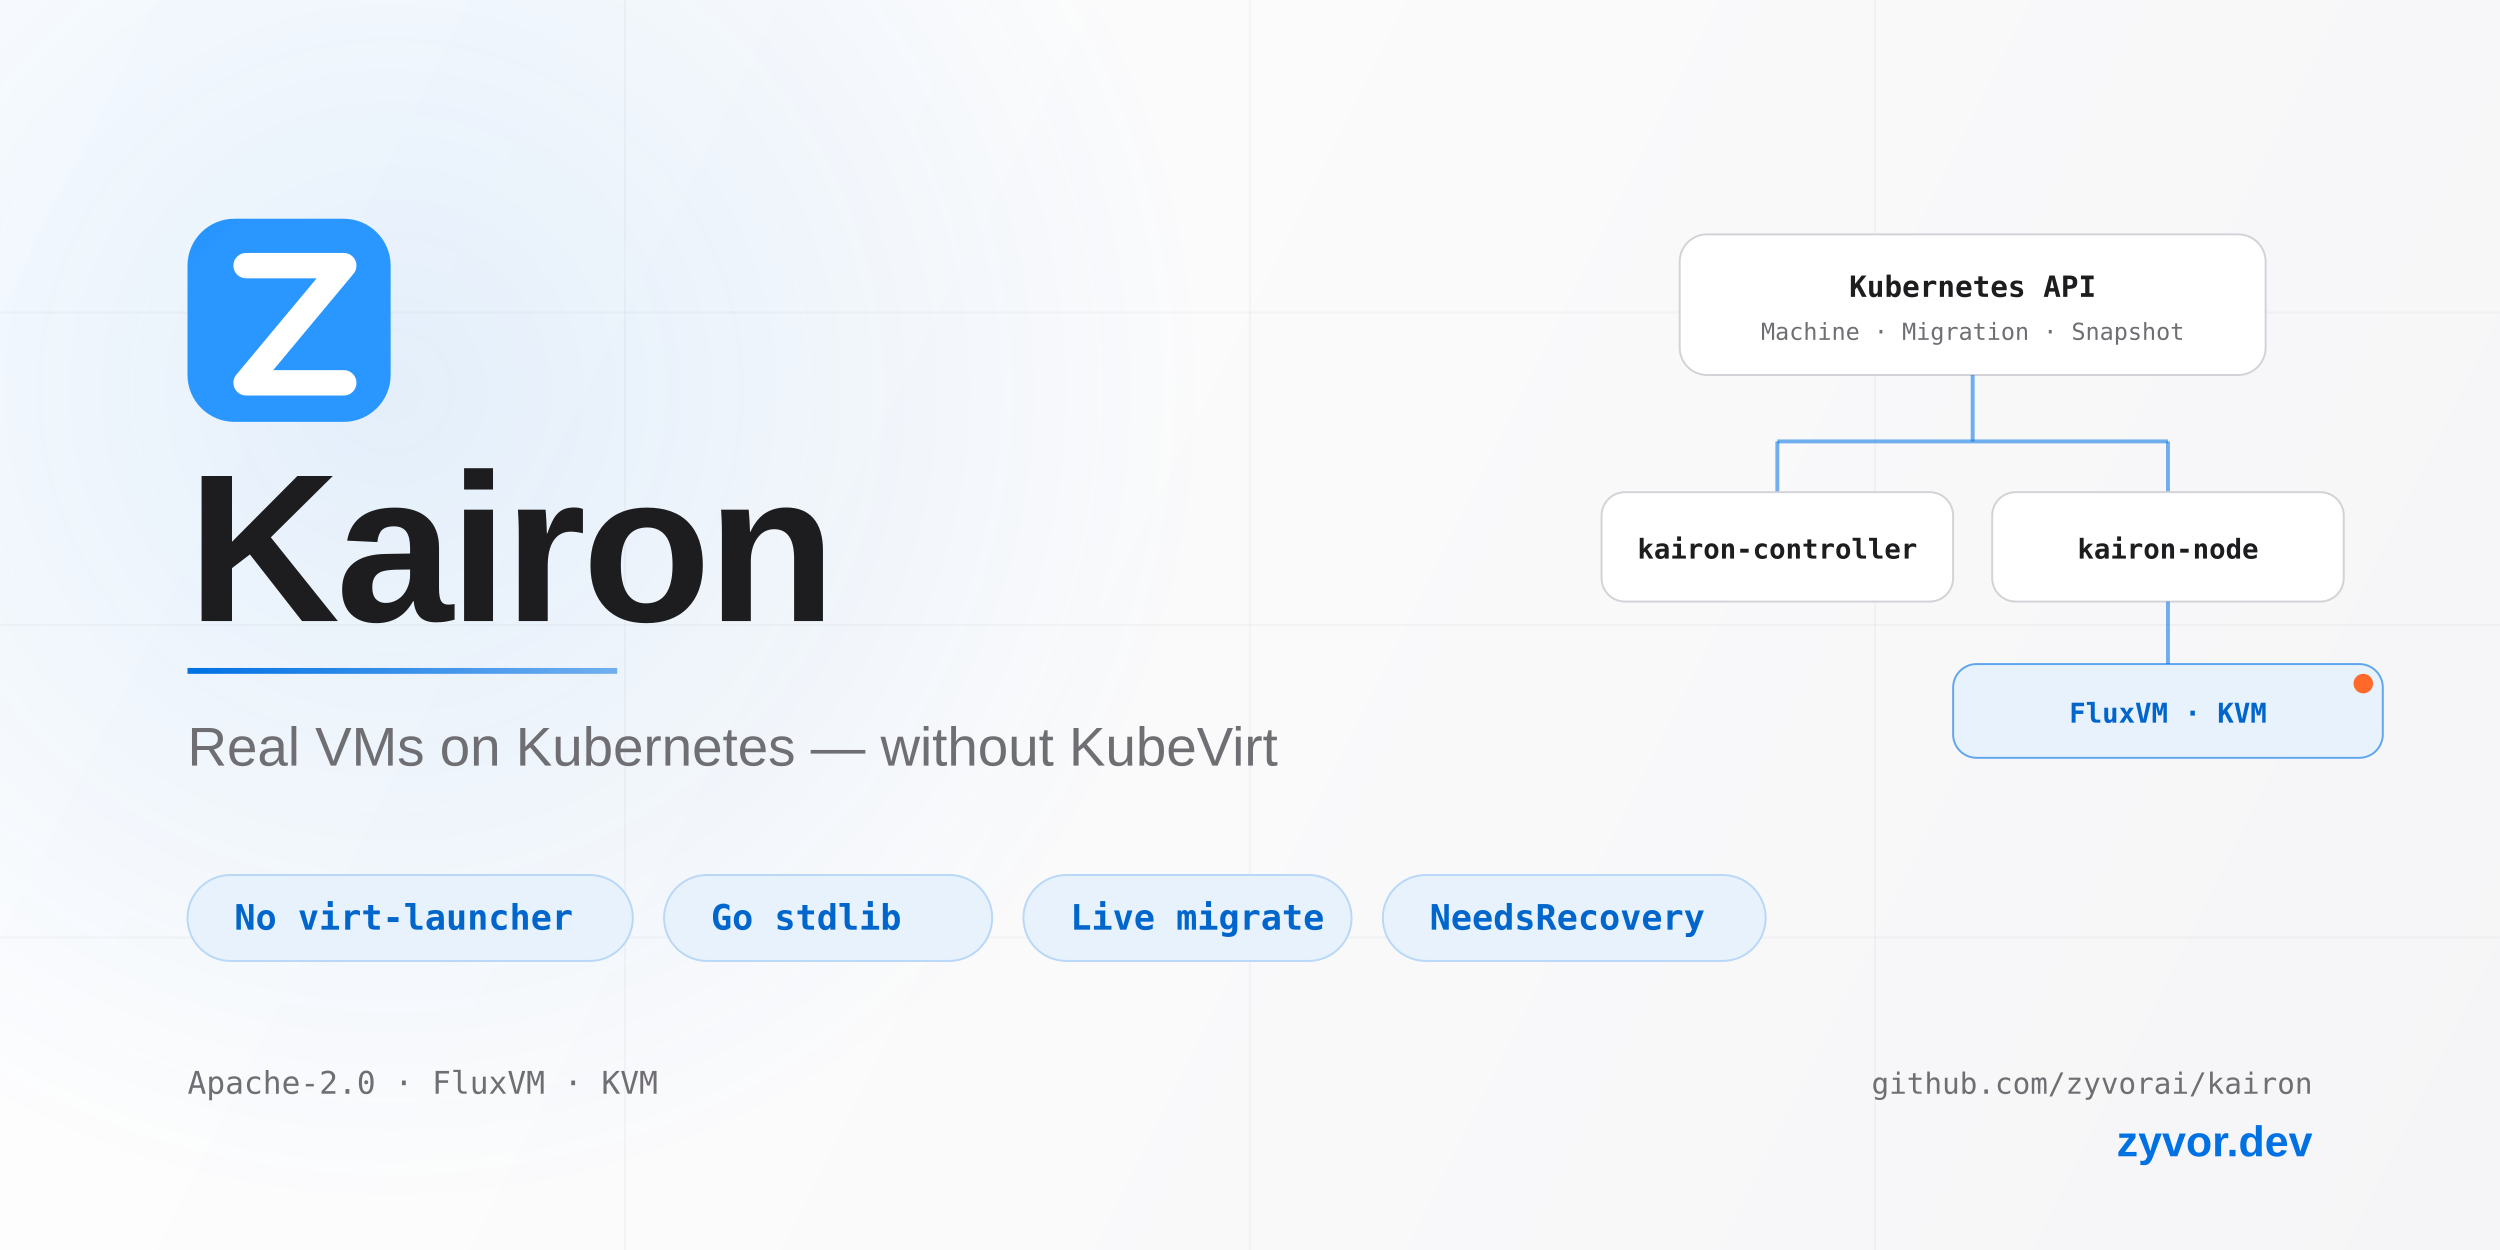
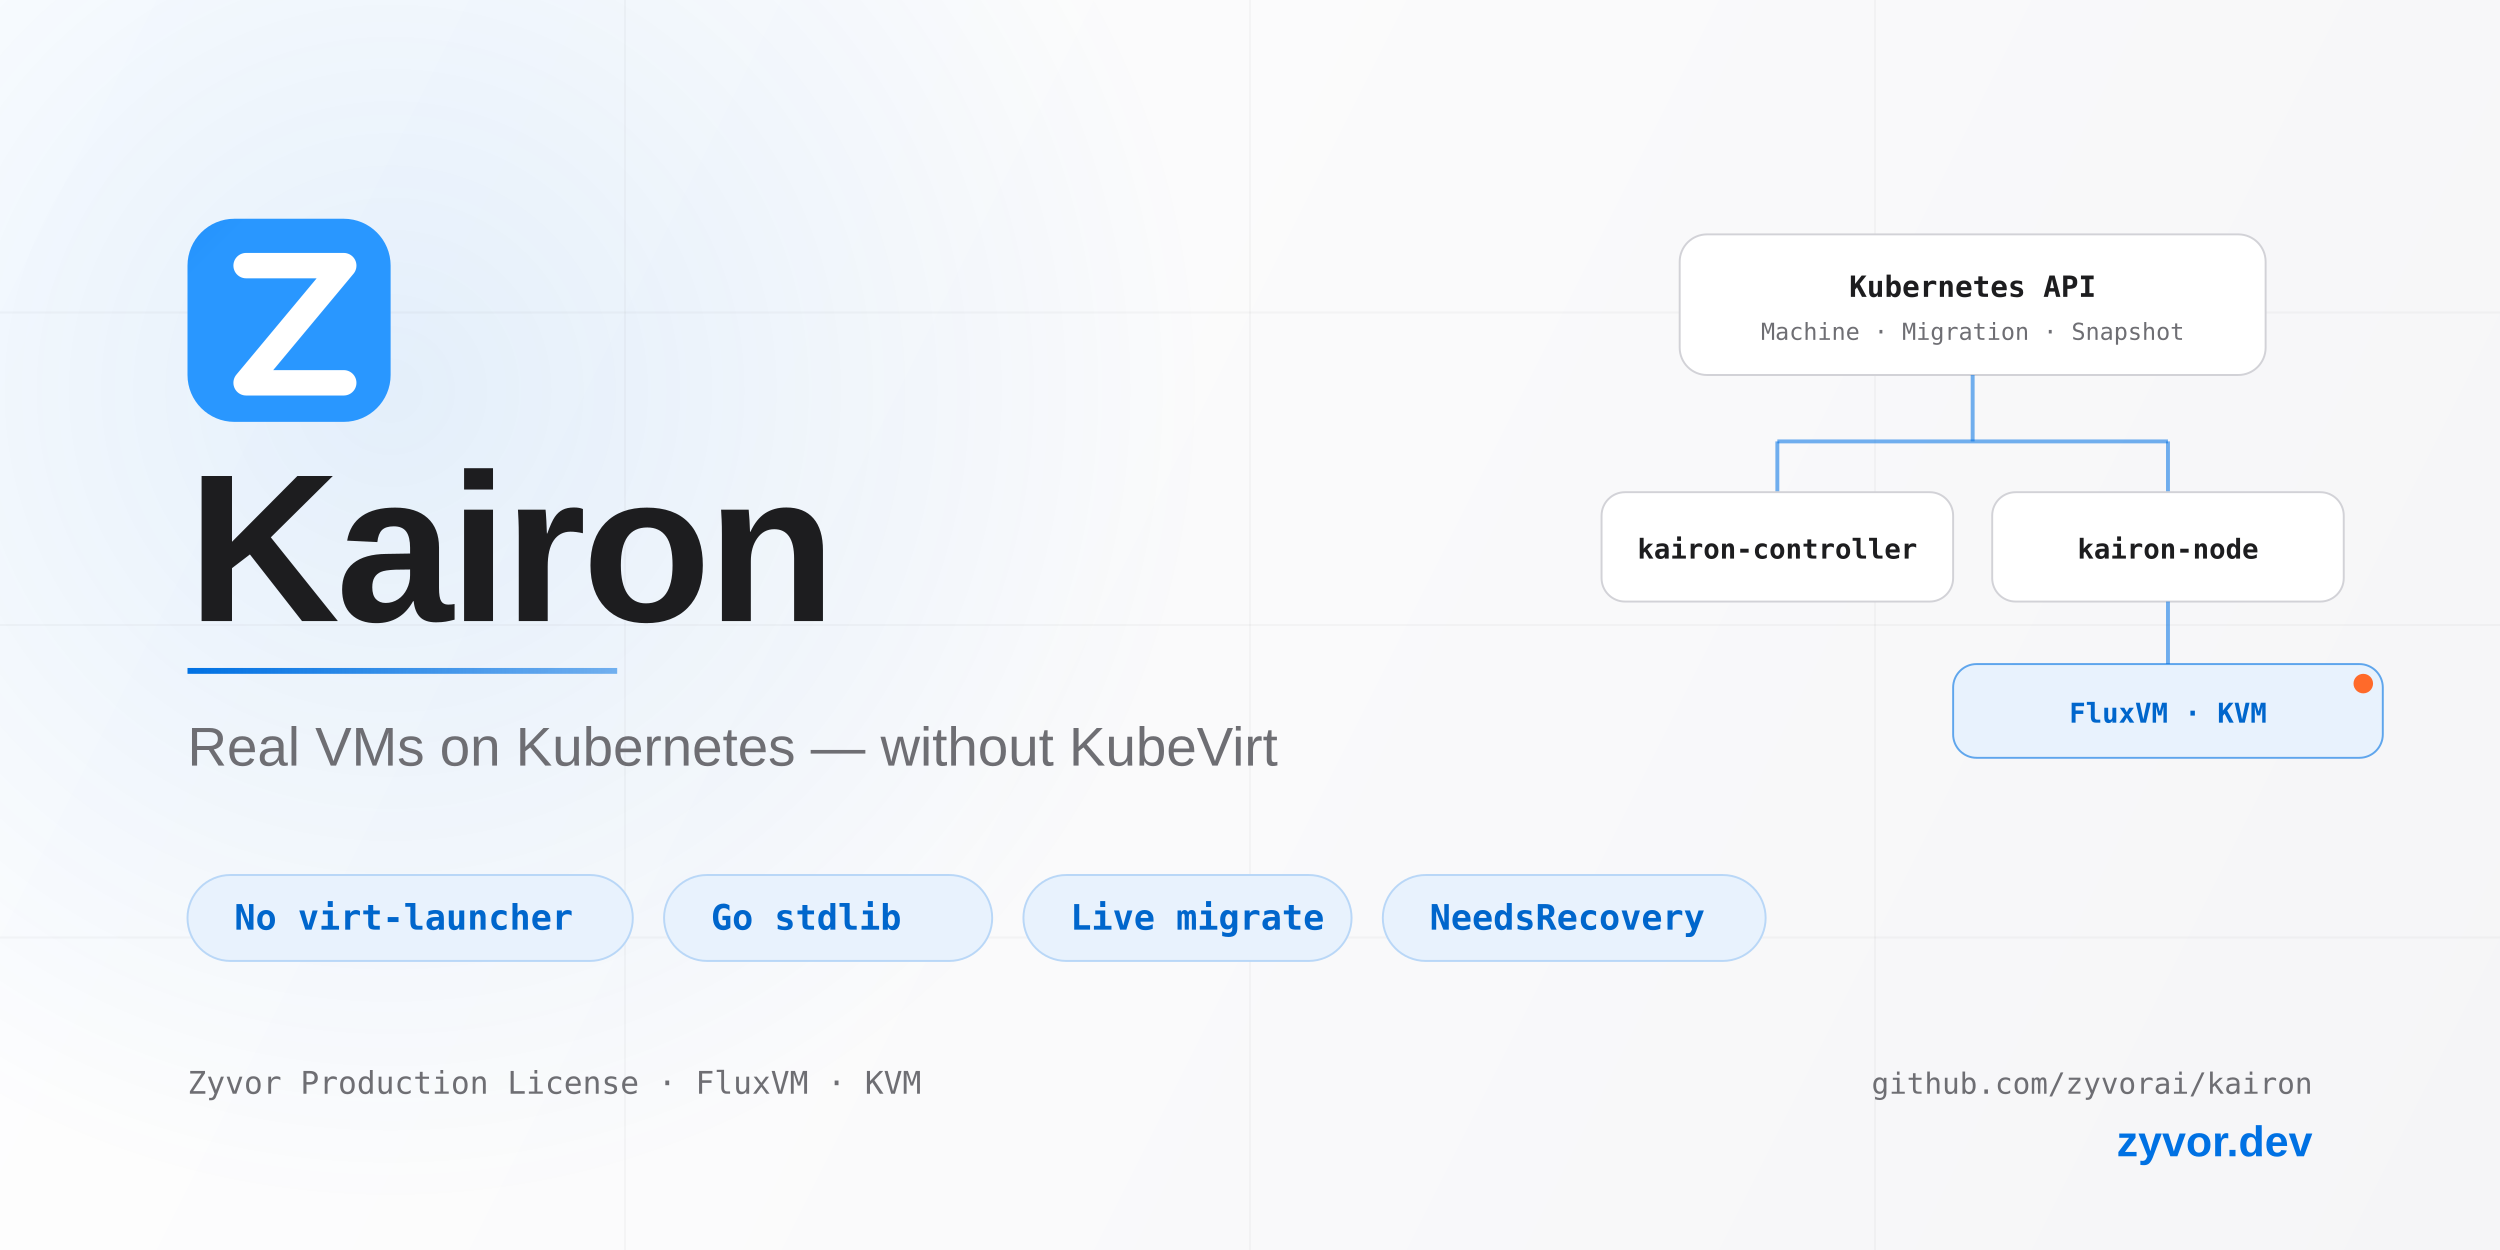
<svg xmlns="http://www.w3.org/2000/svg" width="1280" height="640" viewBox="0 0 1280 640" role="img" aria-label="Kairon — Real VMs on Kubernetes without KubeVirt">
  <defs>
    <linearGradient id="bg" x1="0" y1="0" x2="1280" y2="640" gradientUnits="userSpaceOnUse">
      <stop offset="0" stop-color="#ffffff" />
      <stop offset="1" stop-color="#f5f5f7" />
    </linearGradient>
    <linearGradient id="mark" x1="0" y1="0" x2="120" y2="120" gradientUnits="userSpaceOnUse">
      <stop offset="0" stop-color="#0071e3" />
      <stop offset="1" stop-color="#2997ff" />
    </linearGradient>
    <radialGradient id="glow" cx="200" cy="200" r="420" gradientUnits="userSpaceOnUse">
      <stop offset="0" stop-color="#0071e3" stop-opacity="0.10" />
      <stop offset="1" stop-color="#0071e3" stop-opacity="0" />
    </radialGradient>
    <linearGradient id="hair" x1="96" y1="0" x2="560" y2="0" gradientUnits="userSpaceOnUse">
      <stop offset="0" stop-color="#0071e3" />
      <stop offset="1" stop-color="#0071e3" stop-opacity="0" />
    </linearGradient>
  </defs>
  <rect width="1280" height="640" fill="url(#bg)" />
  <rect width="1280" height="640" fill="url(#glow)" />
  <g stroke="#1d1d1f" stroke-opacity="0.035" stroke-width="1">
    <path d="M0 160 H1280 M0 320 H1280 M0 480 H1280" />
    <path d="M320 0 V640 M640 0 V640 M960 0 V640" />
  </g>
  <rect x="96" y="112" width="104" height="104" rx="24" fill="url(#mark)" />
  <path d="M126 136 176 136 126 196 176 196" fill="none" stroke="#ffffff" stroke-width="13" stroke-linecap="round" stroke-linejoin="round" />
  <text x="96" y="318" font-family="'SF Pro Display','Helvetica Neue',Arial,sans-serif" font-size="108" font-weight="700" fill="#1d1d1f" letter-spacing="-2">Kairon</text>
  <rect x="96" y="342" width="220" height="3" fill="url(#hair)" />
  <text x="96" y="392" font-family="'SF Pro Text','Helvetica Neue',Arial,sans-serif" font-size="28" font-weight="400" fill="#6e6e73">Real VMs on Kubernetes — without KubeVirt</text>
  <g font-family="'SF Mono','Menlo',monospace" font-size="18" font-weight="600" fill="#0066cc">
    <rect x="96" y="448" width="228" height="44" rx="22" fill="#e8f2fd" stroke="#b9d7f7" />
    <text x="120" y="476">No virt-launcher</text>
    <rect x="340" y="448" width="168" height="44" rx="22" fill="#e8f2fd" stroke="#b9d7f7" />
    <text x="364" y="476">Go stdlib</text>
    <rect x="524" y="448" width="168" height="44" rx="22" fill="#e8f2fd" stroke="#b9d7f7" />
    <text x="548" y="476">Live migrate</text>
    <rect x="708" y="448" width="196" height="44" rx="22" fill="#e8f2fd" stroke="#b9d7f7" />
    <text x="732" y="476">NeedsRecovery</text>
  </g>
-   <text x="96" y="560" font-family="'SF Mono','Menlo',monospace" font-size="16" fill="#6e6e73">Apache-2.0 · FluxVM · KVM</text>
+   <text x="96" y="560" font-family="'SF Mono','Menlo',monospace" font-size="16" fill="#6e6e73">Zyvor Production License · FluxVM · KVM</text>
  <g>
    <rect x="860" y="120" width="300" height="72" rx="14" fill="#ffffff" stroke="#d2d2d7" />
    <text x="1010" y="152" text-anchor="middle" font-family="'SF Mono','Menlo',monospace" font-size="15" font-weight="600" fill="#1d1d1f">Kubernetes API</text>
    <text x="1010" y="174" text-anchor="middle" font-family="'SF Mono','Menlo',monospace" font-size="12" fill="#6e6e73">Machine · Migration · Snapshot</text>
    <path d="M1010 192 V226" stroke="#0071e3" stroke-opacity="0.55" stroke-width="2" fill="none" />
    <path d="M910 226 H1110" stroke="#0071e3" stroke-opacity="0.55" stroke-width="2" fill="none" />
    <path d="M910 226 V252 M1110 226 V252" stroke="#0071e3" stroke-opacity="0.55" stroke-width="2" fill="none" />
    <rect x="820" y="252" width="180" height="56" rx="12" fill="#ffffff" stroke="#d2d2d7" />
    <text x="910" y="286" text-anchor="middle" font-family="'SF Mono','Menlo',monospace" font-size="14" font-weight="600" fill="#1d1d1f">kairon-controller</text>
    <rect x="1020" y="252" width="180" height="56" rx="12" fill="#ffffff" stroke="#d2d2d7" />
    <text x="1110" y="286" text-anchor="middle" font-family="'SF Mono','Menlo',monospace" font-size="14" font-weight="600" fill="#1d1d1f">kairon-node</text>
    <path d="M1110 308 V340" stroke="#0071e3" stroke-opacity="0.55" stroke-width="2" fill="none" />
    <rect x="1000" y="340" width="220" height="48" rx="12" fill="#e8f2fd" stroke="#0071e3" stroke-opacity="0.6" />
    <text x="1110" y="370" text-anchor="middle" font-family="'SF Mono','Menlo',monospace" font-size="14" font-weight="600" fill="#0066cc">FluxVM · KVM</text>
    <circle cx="1210" cy="350" r="5" fill="#ff6a2a" />
  </g>
  <text x="1184" y="560" text-anchor="end" font-family="'SF Mono','Menlo',monospace" font-size="15" fill="#6e6e73">github.com/zyvorai/kairon</text>
  <text x="1184" y="592" text-anchor="end" font-family="'SF Pro Text','Helvetica Neue',Arial,sans-serif" font-size="22" font-weight="600" fill="#0071e3">zyvor.dev</text>
</svg>
